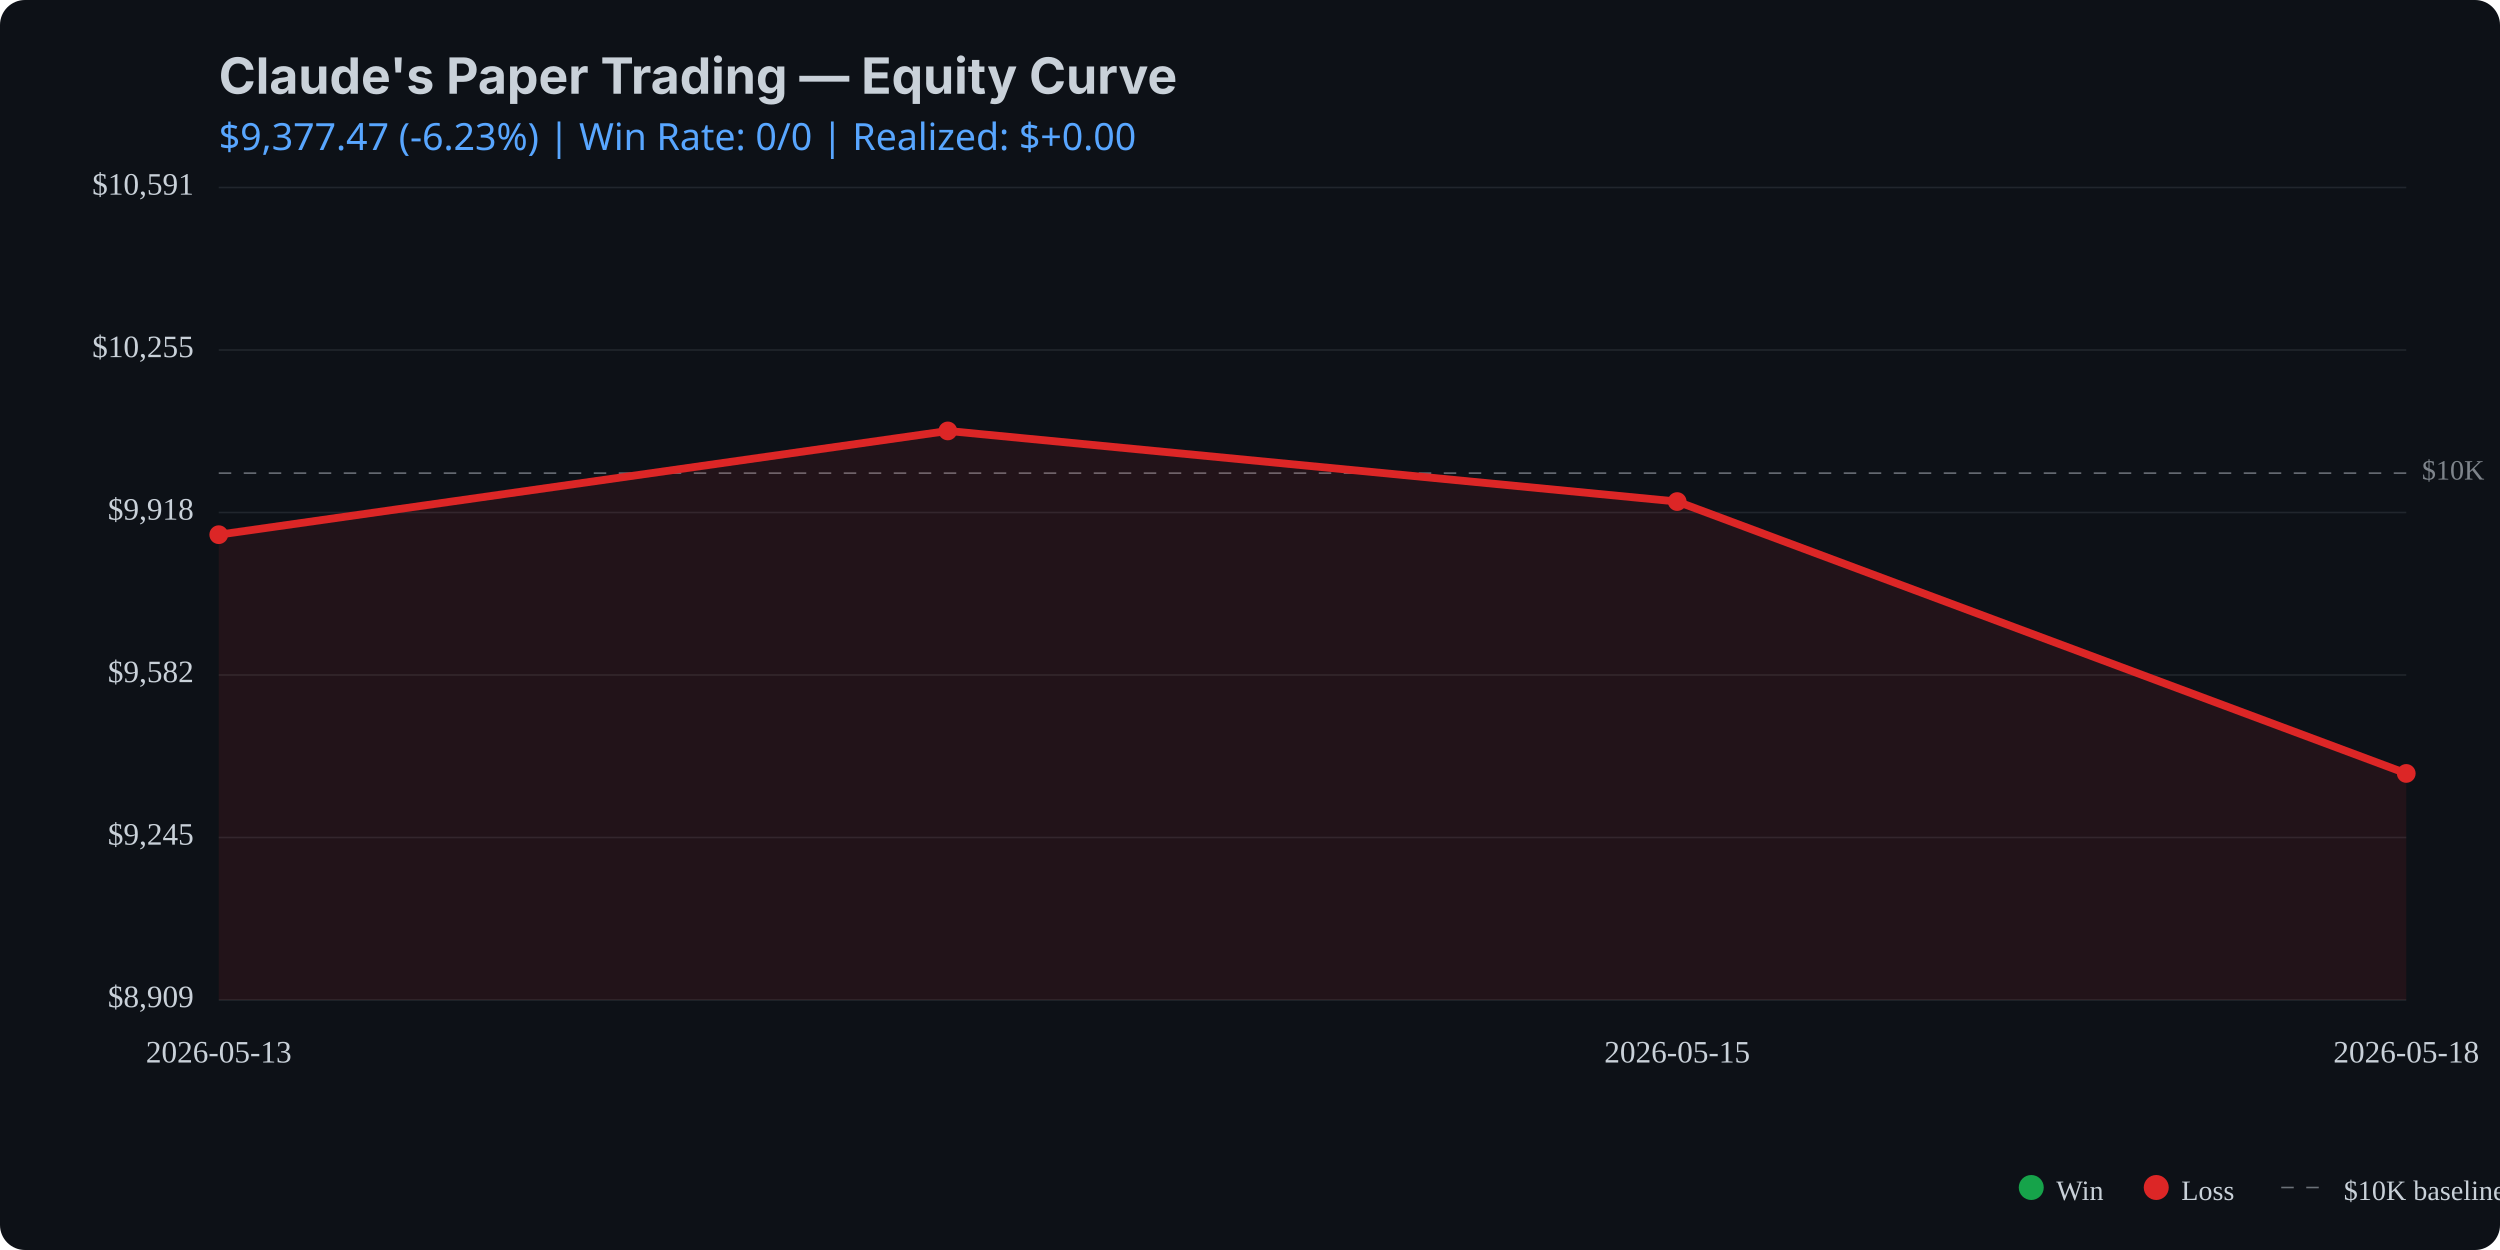
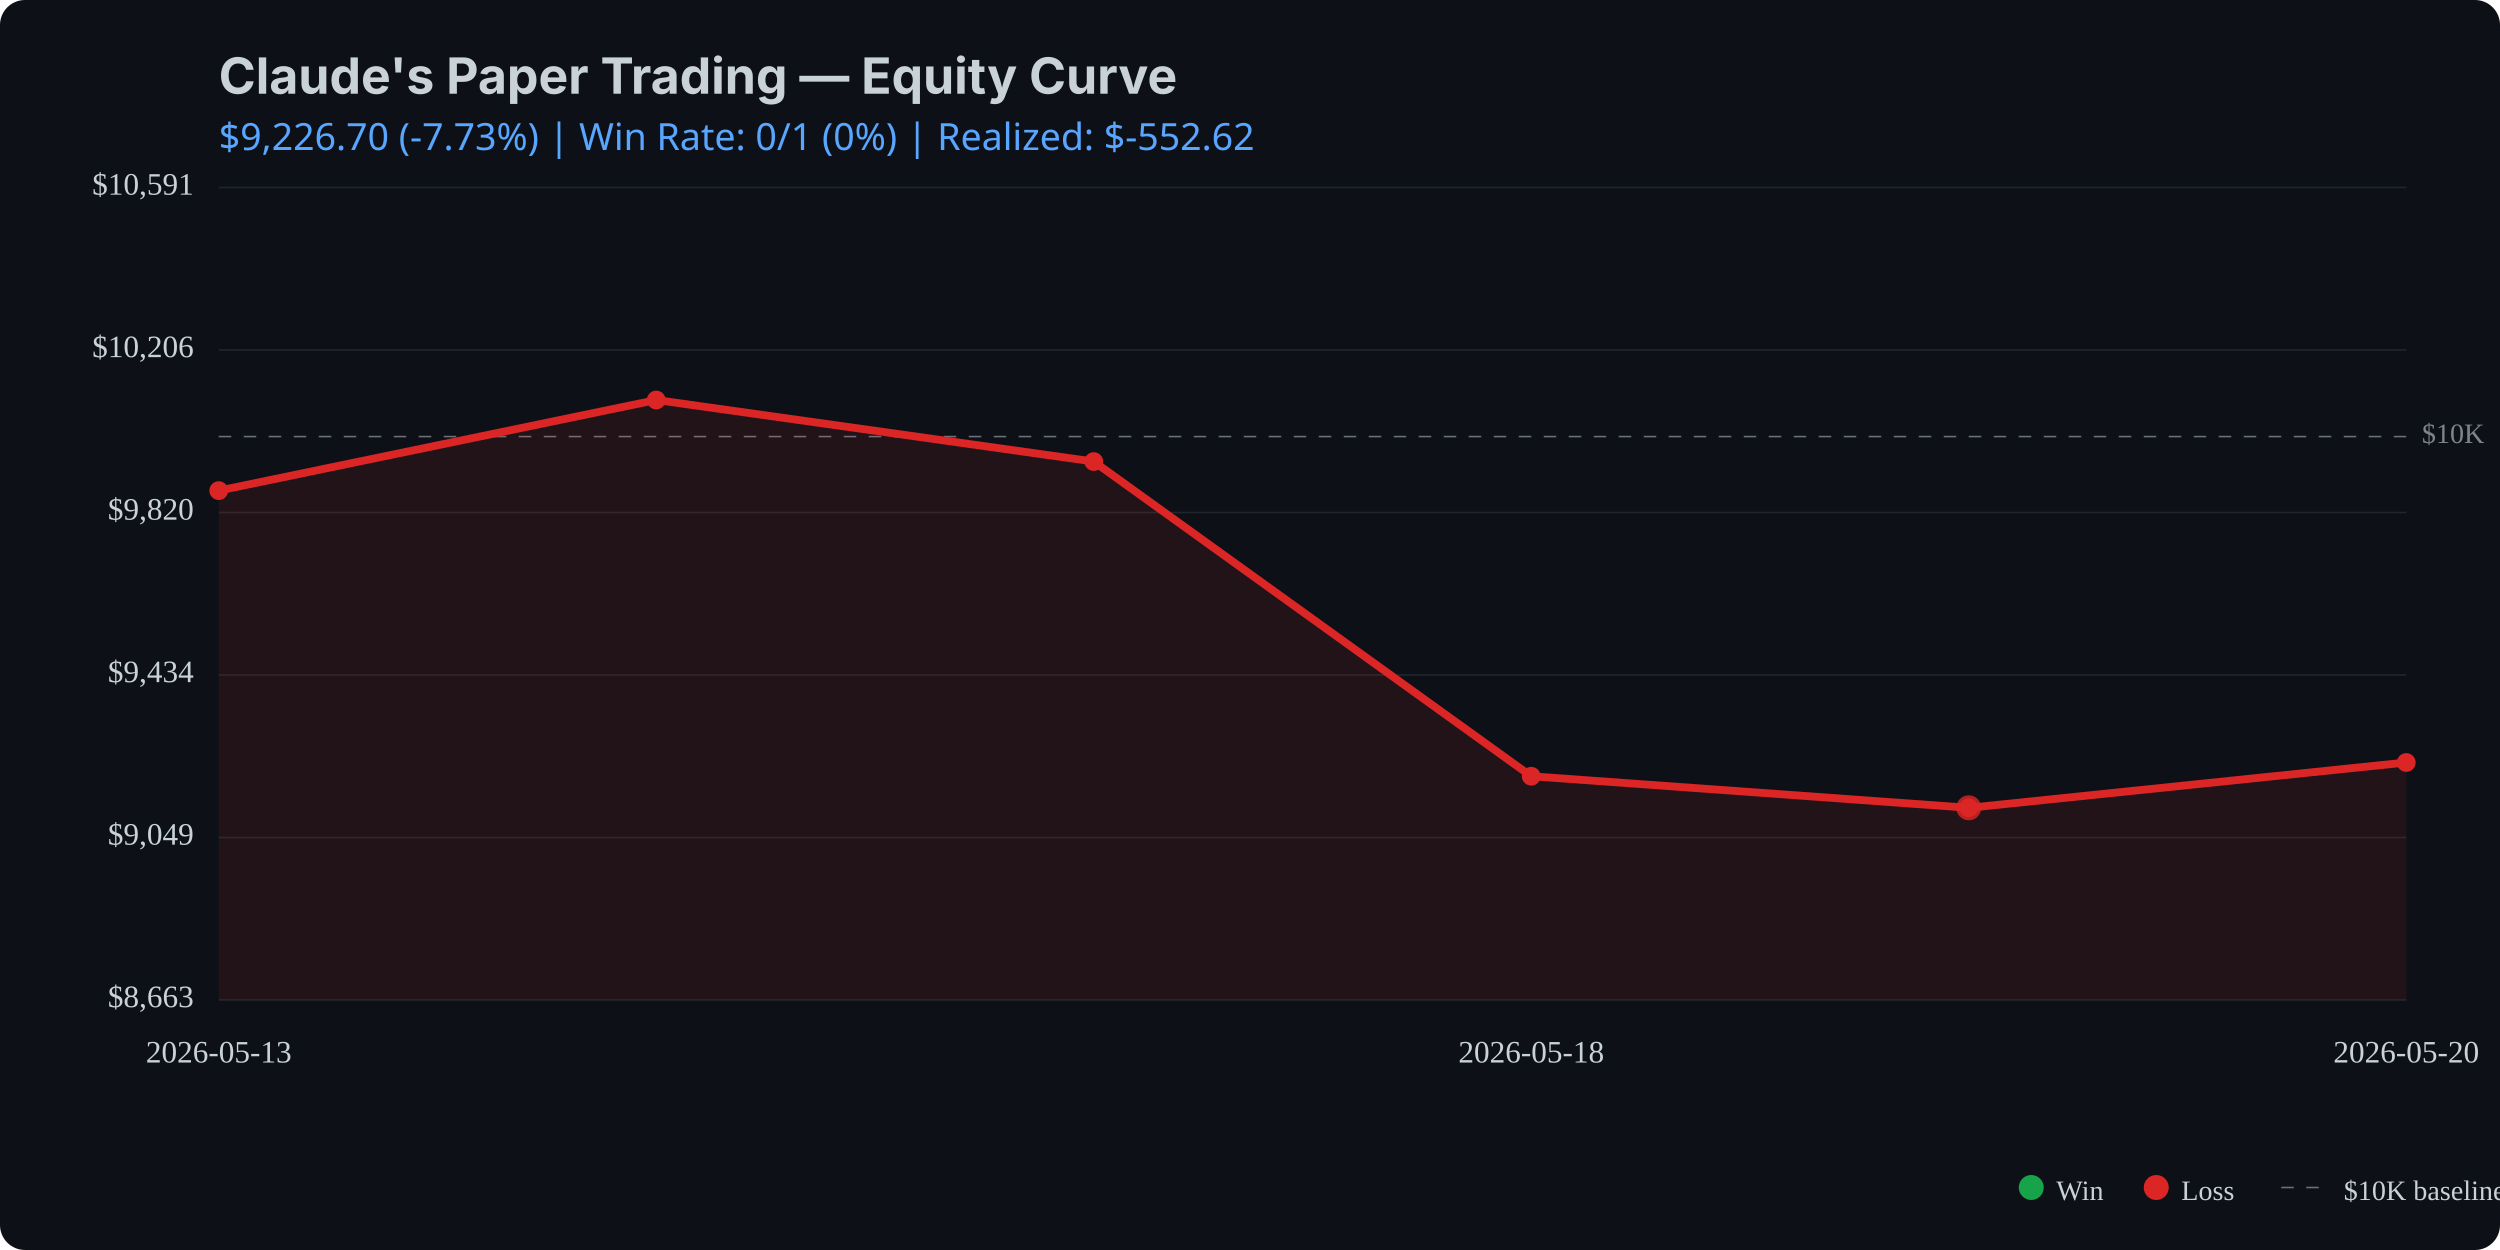
<svg xmlns="http://www.w3.org/2000/svg" viewBox="0 0 800 400" width="800" height="400">
  <rect width="800" height="400" fill="#0d1117" rx="8" />
  <text x="70" y="30" fill="#c9d1d9" font-family="system-ui, -apple-system, sans-serif" font-size="16" font-weight="bold">Claude's Paper Trading — Equity Curve</text>
  <text x="70" y="48" fill="#58a6ff" font-family="system-ui, sans-serif" font-size="12">
-     $9,377.47 (-6.23%) | Win Rate: 0/0 | Realized: $+0.00
+     $9,226.70 (-7.73%) | Win Rate: 0/1 (0%) | Realized: $-552.62
  </text>
  <line x1="70" y1="320.0" x2="770" y2="320.0" stroke="#21262d" stroke-width="0.5" />
  <line x1="70" y1="268.0" x2="770" y2="268.0" stroke="#21262d" stroke-width="0.5" />
  <line x1="70" y1="216.0" x2="770" y2="216.0" stroke="#21262d" stroke-width="0.5" />
  <line x1="70" y1="164.0" x2="770" y2="164.0" stroke="#21262d" stroke-width="0.5" />
  <line x1="70" y1="112.0" x2="770" y2="112.0" stroke="#21262d" stroke-width="0.5" />
  <line x1="70" y1="60.0" x2="770" y2="60.0" stroke="#21262d" stroke-width="0.5" />
-   <line x1="70" y1="151.4" x2="770" y2="151.4" stroke="#c9d1d9" stroke-width="0.5" stroke-dasharray="4,4" opacity="0.5" />
-   <text x="775" y="151.4" fill="#c9d1d9" font-size="9" opacity="0.6" dominant-baseline="middle">$10K</text>
-   <path d="M 70.0 171.1 L 303.3 137.9 L 536.7 160.5 L 770.0 247.5 L 770.0 320.0 L 70.0 320.0 Z" fill="#dc2626" opacity="0.1" />
-   <path d="M 70.0 171.1 L 303.3 137.9 L 536.7 160.5 L 770.0 247.5" fill="none" stroke="#dc2626" stroke-width="2.5" stroke-linecap="round" stroke-linejoin="round" />
-   <circle cx="70.0" cy="171.1" r="3" fill="#dc2626" />
-   <circle cx="303.3" cy="137.9" r="3" fill="#dc2626" />
-   <circle cx="536.7" cy="160.5" r="3" fill="#dc2626" />
-   <circle cx="770.0" cy="247.5" r="3" fill="#dc2626" />
-   <text x="62" y="320.0" fill="#c9d1d9" font-size="10" text-anchor="end" dominant-baseline="middle">$8,909</text>
-   <text x="62" y="268.0" fill="#c9d1d9" font-size="10" text-anchor="end" dominant-baseline="middle">$9,245</text>
-   <text x="62" y="216.0" fill="#c9d1d9" font-size="10" text-anchor="end" dominant-baseline="middle">$9,582</text>
-   <text x="62" y="164.0" fill="#c9d1d9" font-size="10" text-anchor="end" dominant-baseline="middle">$9,918</text>
-   <text x="62" y="112.0" fill="#c9d1d9" font-size="10" text-anchor="end" dominant-baseline="middle">$10,255</text>
+   <line x1="70" y1="139.7" x2="770" y2="139.7" stroke="#c9d1d9" stroke-width="0.5" stroke-dasharray="4,4" opacity="0.5" />
+   <text x="775" y="139.7" fill="#c9d1d9" font-size="9" opacity="0.6" dominant-baseline="middle">$10K</text>
+   <path d="M 70.0 157.0 L 210.0 128.0 L 350.0 147.7 L 490.0 248.4 L 630.0 258.5 L 770.0 244.0 L 770.0 320.0 L 70.0 320.0 Z" fill="#dc2626" opacity="0.1" />
+   <path d="M 70.0 157.0 L 210.0 128.0 L 350.0 147.7 L 490.0 248.4 L 630.0 258.5 L 770.0 244.0" fill="none" stroke="#dc2626" stroke-width="2.5" stroke-linecap="round" stroke-linejoin="round" />
+   <circle cx="70.0" cy="157.0" r="3" fill="#dc2626" />
+   <circle cx="210.0" cy="128.0" r="3" fill="#dc2626" />
+   <circle cx="350.0" cy="147.7" r="3" fill="#dc2626" />
+   <circle cx="490.0" cy="248.4" r="3" fill="#dc2626" />
+   <circle cx="630.0" cy="258.5" r="3" fill="#dc2626" />
+   <circle cx="770.0" cy="244.0" r="3" fill="#dc2626" />
+   <circle cx="630.0" cy="258.5" r="4" fill="#dc2626" opacity="0.8" />
+   <text x="62" y="320.0" fill="#c9d1d9" font-size="10" text-anchor="end" dominant-baseline="middle">$8,663</text>
+   <text x="62" y="268.0" fill="#c9d1d9" font-size="10" text-anchor="end" dominant-baseline="middle">$9,049</text>
+   <text x="62" y="216.0" fill="#c9d1d9" font-size="10" text-anchor="end" dominant-baseline="middle">$9,434</text>
+   <text x="62" y="164.0" fill="#c9d1d9" font-size="10" text-anchor="end" dominant-baseline="middle">$9,820</text>
+   <text x="62" y="112.0" fill="#c9d1d9" font-size="10" text-anchor="end" dominant-baseline="middle">$10,206</text>
  <text x="62" y="60.0" fill="#c9d1d9" font-size="10" text-anchor="end" dominant-baseline="middle">$10,591</text>
  <text x="70.0" y="340" fill="#c9d1d9" font-size="10" text-anchor="middle">2026-05-13</text>
-   <text x="536.7" y="340" fill="#c9d1d9" font-size="10" text-anchor="middle">2026-05-15</text>
-   <text x="770.0" y="340" fill="#c9d1d9" font-size="10" text-anchor="middle">2026-05-18</text>
+   <text x="490.0" y="340" fill="#c9d1d9" font-size="10" text-anchor="middle">2026-05-18</text>
+   <text x="770.0" y="340" fill="#c9d1d9" font-size="10" text-anchor="middle">2026-05-20</text>
  <circle cx="650" cy="380" r="4" fill="#16a34a" />
  <text x="658" y="384" fill="#c9d1d9" font-size="9">Win</text>
  <circle cx="690" cy="380" r="4" fill="#dc2626" />
  <text x="698" y="384" fill="#c9d1d9" font-size="9">Loss</text>
  <line x1="730" y1="380" x2="745" y2="380" stroke="#c9d1d9" stroke-width="0.5" stroke-dasharray="4,4" opacity="0.5" />
  <text x="750" y="384" fill="#c9d1d9" font-size="9">$10K baseline</text>
</svg>
